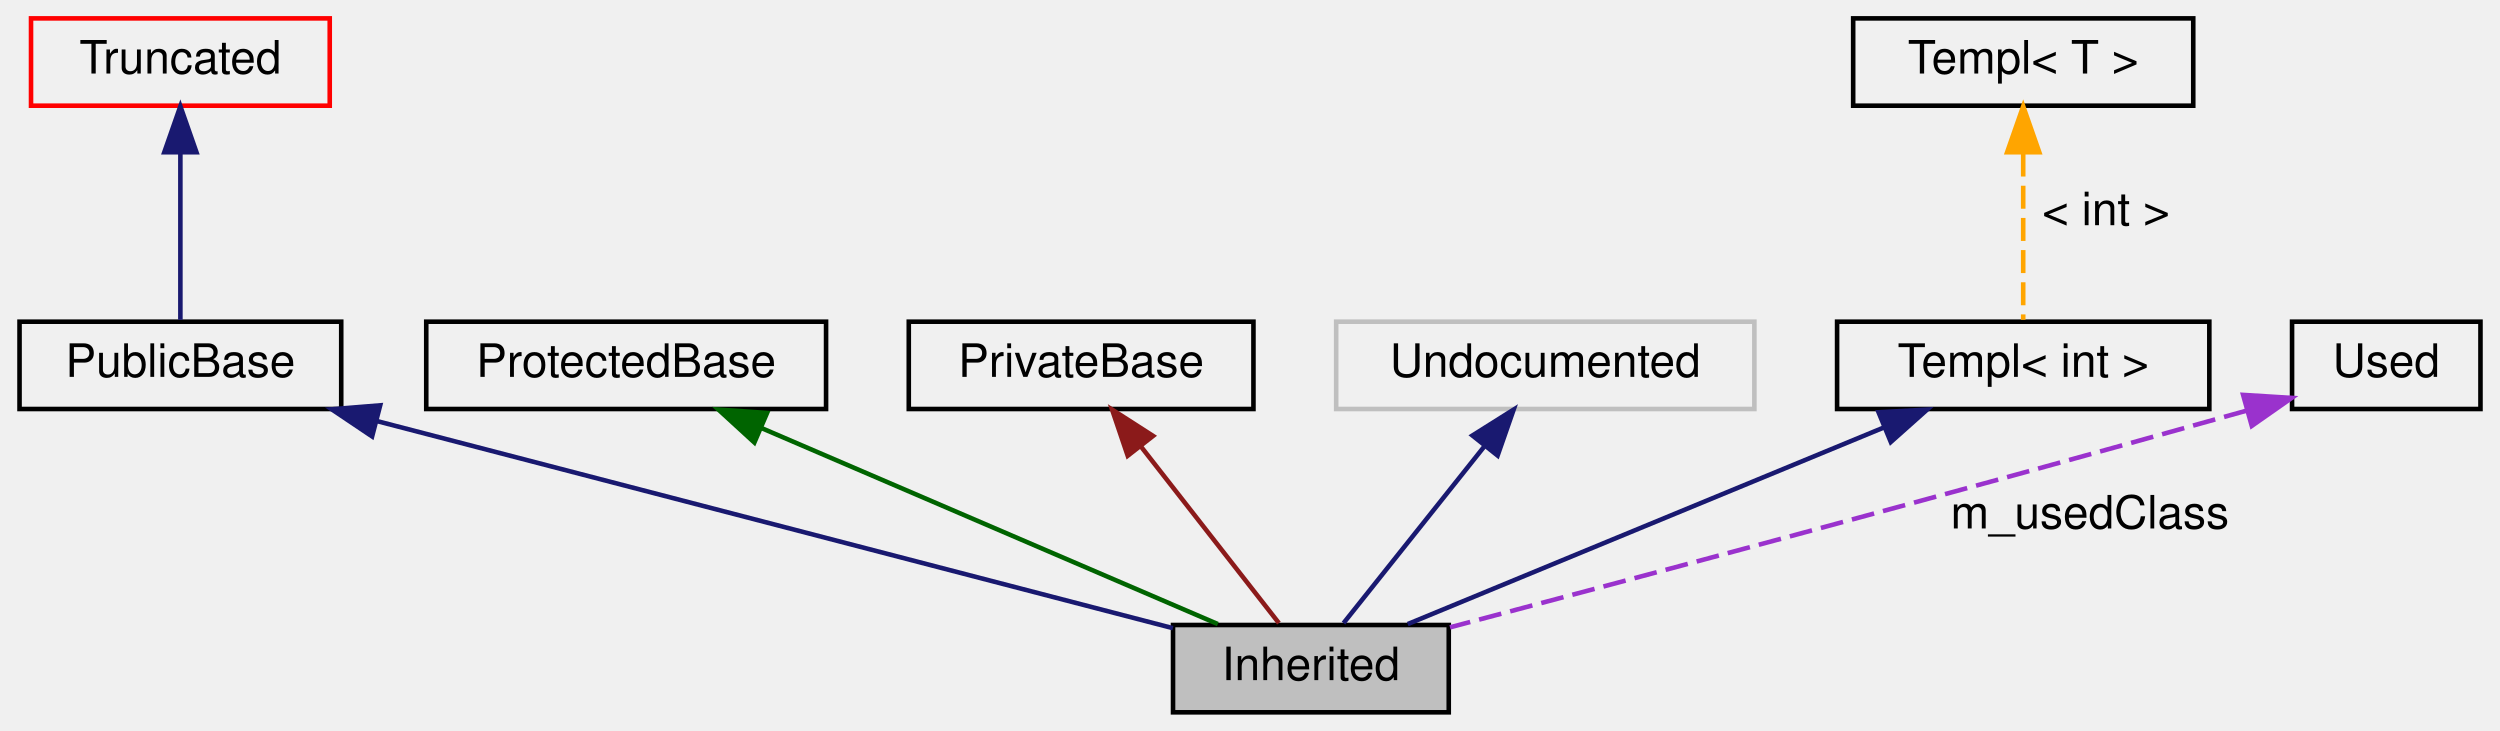
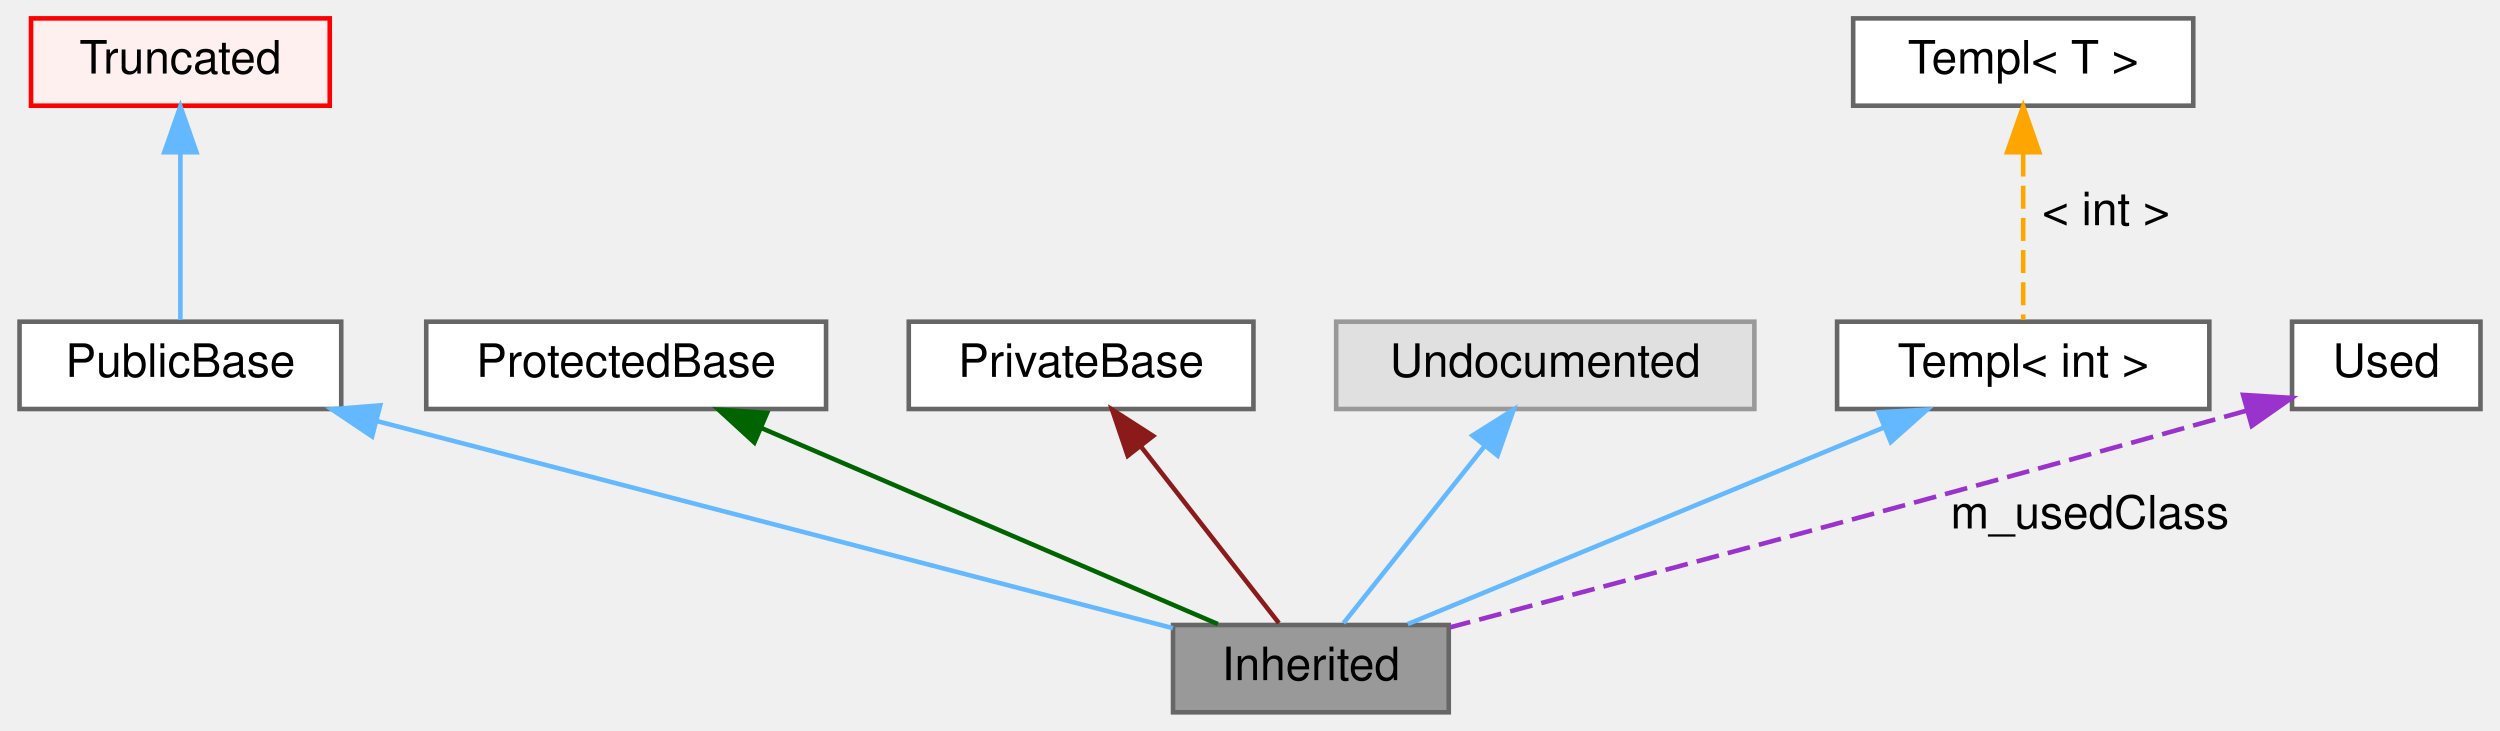
- <svg xmlns="http://www.w3.org/2000/svg" width="544pt" height="159pt" viewBox="0.00 0.00 543.50 159.00">
+ <svg xmlns="http://www.w3.org/2000/svg" xmlns:xlink="http://www.w3.org/1999/xlink" width="544pt" height="159pt" viewBox="0.00 0.00 543.50 159.00">
  <g id="graph0" class="graph" transform="scale(1 1) rotate(0) translate(4 155)">
    <g id="node1" class="node">
-       <polygon fill="#bfbfbf" stroke="black" points="311,-19 251,-19 251,0 311,0 311,-19" />
-       <text text-anchor="middle" x="281" y="-7" font-family="Helvetica,sans-Serif" font-size="10.00">Inherited</text>
+       <g id="a_node1">
+         <a xlink:title=" ">
+           <polygon fill="#999999" stroke="#666666" points="311,-19 251,-19 251,0 311,0 311,-19" />
+           <text text-anchor="middle" x="281" y="-7" font-family="Helvetica,sans-Serif" font-size="10.00">Inherited</text>
+         </a>
+       </g>
    </g>
    <g id="node2" class="node">
-       <polygon fill="none" stroke="black" points="70,-85 0,-85 0,-66 70,-66 70,-85" />
-       <text text-anchor="middle" x="35" y="-73" font-family="Helvetica,sans-Serif" font-size="10.00">PublicBase</text>
+       <g id="a_node2">
+         <a xlink:href="url.html" xlink:title=" ">
+           <polygon fill="white" stroke="#666666" points="70,-85 0,-85 0,-66 70,-66 70,-85" />
+           <text text-anchor="middle" x="35" y="-73" font-family="Helvetica,sans-Serif" font-size="10.00">PublicBase</text>
+         </a>
+       </g>
    </g>
    <g id="edge1" class="edge">
-       <path fill="none" stroke="midnightblue" d="M77.7,-63.39C127.22,-50.51 207.6,-29.59 250.97,-18.31" />
-       <polygon fill="midnightblue" stroke="midnightblue" points="76.72,-60.03 67.92,-65.94 78.48,-66.8 76.72,-60.03" />
+       <path fill="none" stroke="#63b8ff" d="M77.7,-63.39C127.22,-50.51 207.6,-29.59 250.97,-18.31" />
+       <polygon fill="#63b8ff" stroke="#63b8ff" points="76.72,-60.03 67.92,-65.94 78.48,-66.8 76.72,-60.03" />
    </g>
    <g id="node3" class="node">
-       <polygon fill="none" stroke="red" points="67.5,-151 2.5,-151 2.5,-132 67.5,-132 67.5,-151" />
-       <text text-anchor="middle" x="35" y="-139" font-family="Helvetica,sans-Serif" font-size="10.00">Truncated</text>
+       <g id="a_node3">
+         <a xlink:href="url.html" xlink:title=" ">
+           <polygon fill="#fff0f0" stroke="red" points="67.5,-151 2.5,-151 2.5,-132 67.5,-132 67.5,-151" />
+           <text text-anchor="middle" x="35" y="-139" font-family="Helvetica,sans-Serif" font-size="10.00">Truncated</text>
+         </a>
+       </g>
    </g>
    <g id="edge2" class="edge">
-       <path fill="none" stroke="midnightblue" d="M35,-121.58C35,-109.63 35,-94.72 35,-85.41" />
-       <polygon fill="midnightblue" stroke="midnightblue" points="31.5,-121.87 35,-131.87 38.5,-121.87 31.5,-121.87" />
+       <path fill="none" stroke="#63b8ff" d="M35,-121.58C35,-109.63 35,-94.72 35,-85.41" />
+       <polygon fill="#63b8ff" stroke="#63b8ff" points="31.5,-121.87 35,-131.87 38.5,-121.87 31.5,-121.87" />
    </g>
    <g id="node4" class="node">
-       <polygon fill="none" stroke="black" points="175.5,-85 88.5,-85 88.5,-66 175.5,-66 175.5,-85" />
+       <polygon fill="white" stroke="#666666" points="175.5,-85 88.5,-85 88.5,-66 175.5,-66 175.5,-85" />
      <text text-anchor="middle" x="132" y="-73" font-family="Helvetica,sans-Serif" font-size="10.00">ProtectedBase</text>
    </g>
    <g id="edge3" class="edge">
      <path fill="none" stroke="darkgreen" d="M161.43,-61.86C190.79,-49.25 235.12,-30.21 260.75,-19.2" />
      <polygon fill="darkgreen" stroke="darkgreen" points="159.9,-58.71 152.09,-65.87 162.66,-65.14 159.9,-58.71" />
    </g>
    <g id="node5" class="node">
-       <polygon fill="none" stroke="black" points="268.5,-85 193.5,-85 193.5,-66 268.5,-66 268.5,-85" />
+       <polygon fill="white" stroke="#666666" points="268.5,-85 193.5,-85 193.5,-66 268.5,-66 268.5,-85" />
      <text text-anchor="middle" x="231" y="-73" font-family="Helvetica,sans-Serif" font-size="10.00">PrivateBase</text>
    </g>
    <g id="edge4" class="edge">
      <path fill="none" stroke="#8b1a1a" d="M244.07,-57.77C253.66,-45.49 266.31,-29.3 274.04,-19.41" />
      <polygon fill="#8b1a1a" stroke="#8b1a1a" points="241.14,-55.83 237.74,-65.87 246.66,-60.14 241.14,-55.83" />
    </g>
    <g id="node6" class="node">
-       <polygon fill="none" stroke="#bfbfbf" points="377.5,-85 286.5,-85 286.5,-66 377.5,-66 377.5,-85" />
-       <text text-anchor="middle" x="332" y="-73" font-family="Helvetica,sans-Serif" font-size="10.00">Undocumented</text>
+       <g id="a_node6">
+         <a xlink:title=" ">
+           <polygon fill="#e0e0e0" stroke="#999999" points="377.5,-85 286.5,-85 286.5,-66 377.5,-66 377.5,-85" />
+           <text text-anchor="middle" x="332" y="-73" font-family="Helvetica,sans-Serif" font-size="10.00">Undocumented</text>
+         </a>
+       </g>
    </g>
    <g id="edge5" class="edge">
-       <path fill="none" stroke="midnightblue" d="M318.67,-57.77C308.88,-45.49 295.98,-29.3 288.1,-19.41" />
-       <polygon fill="midnightblue" stroke="midnightblue" points="316.15,-60.23 325.12,-65.87 321.63,-55.87 316.15,-60.23" />
+       <path fill="none" stroke="#63b8ff" d="M318.67,-57.77C308.88,-45.49 295.98,-29.3 288.1,-19.41" />
+       <polygon fill="#63b8ff" stroke="#63b8ff" points="316.15,-60.23 325.12,-65.87 321.63,-55.87 316.15,-60.23" />
    </g>
    <g id="node7" class="node">
-       <polygon fill="none" stroke="black" points="476.5,-85 395.5,-85 395.5,-66 476.5,-66 476.5,-85" />
+       <polygon fill="white" stroke="#666666" points="476.5,-85 395.5,-85 395.5,-66 476.5,-66 476.5,-85" />
      <text text-anchor="middle" x="436" y="-73" font-family="Helvetica,sans-Serif" font-size="10.00">Templ&lt; int &gt;</text>
    </g>
    <g id="edge6" class="edge">
-       <path fill="none" stroke="midnightblue" d="M405.78,-62.02C375.24,-49.41 328.84,-30.25 302.07,-19.2" />
-       <polygon fill="midnightblue" stroke="midnightblue" points="404.52,-65.29 415.1,-65.87 407.19,-58.82 404.52,-65.29" />
+       <path fill="none" stroke="#63b8ff" d="M405.78,-62.02C375.24,-49.41 328.84,-30.25 302.07,-19.2" />
+       <polygon fill="#63b8ff" stroke="#63b8ff" points="404.52,-65.29 415.1,-65.87 407.19,-58.82 404.52,-65.29" />
    </g>
    <g id="node8" class="node">
-       <polygon fill="none" stroke="black" points="473,-151 399,-151 399,-132 473,-132 473,-151" />
+       <polygon fill="white" stroke="#666666" points="473,-151 399,-151 399,-132 473,-132 473,-151" />
      <text text-anchor="middle" x="436" y="-139" font-family="Helvetica,sans-Serif" font-size="10.00">Templ&lt; T &gt;</text>
    </g>
    <g id="edge7" class="edge">
      <path fill="none" stroke="orange" stroke-dasharray="5,2" d="M436,-121.58C436,-109.63 436,-94.72 436,-85.41" />
      <polygon fill="orange" stroke="orange" points="432.5,-121.87 436,-131.87 439.5,-121.87 432.5,-121.87" />
      <text text-anchor="middle" x="454" y="-106" font-family="Helvetica,sans-Serif" font-size="10.00">&lt; int &gt;</text>
    </g>
    <g id="node9" class="node">
-       <polygon fill="none" stroke="black" points="535.5,-85 494.5,-85 494.5,-66 535.5,-66 535.5,-85" />
+       <polygon fill="white" stroke="#666666" points="535.5,-85 494.5,-85 494.5,-66 535.5,-66 535.5,-85" />
      <text text-anchor="middle" x="515" y="-73" font-family="Helvetica,sans-Serif" font-size="10.00">Used</text>
    </g>
    <g id="edge8" class="edge">
      <path fill="none" stroke="#9a32cd" stroke-dasharray="5,2" d="M484.52,-65.62C417.32,-46.74 349.44,-28.6 311.27,-18.49" />
      <polygon fill="#9a32cd" stroke="#9a32cd" points="483.85,-69.07 494.42,-68.41 485.74,-62.33 483.85,-69.07" />
      <text text-anchor="middle" x="450.5" y="-40" font-family="Helvetica,sans-Serif" font-size="10.00">m_usedClass</text>
    </g>
  </g>
</svg>
